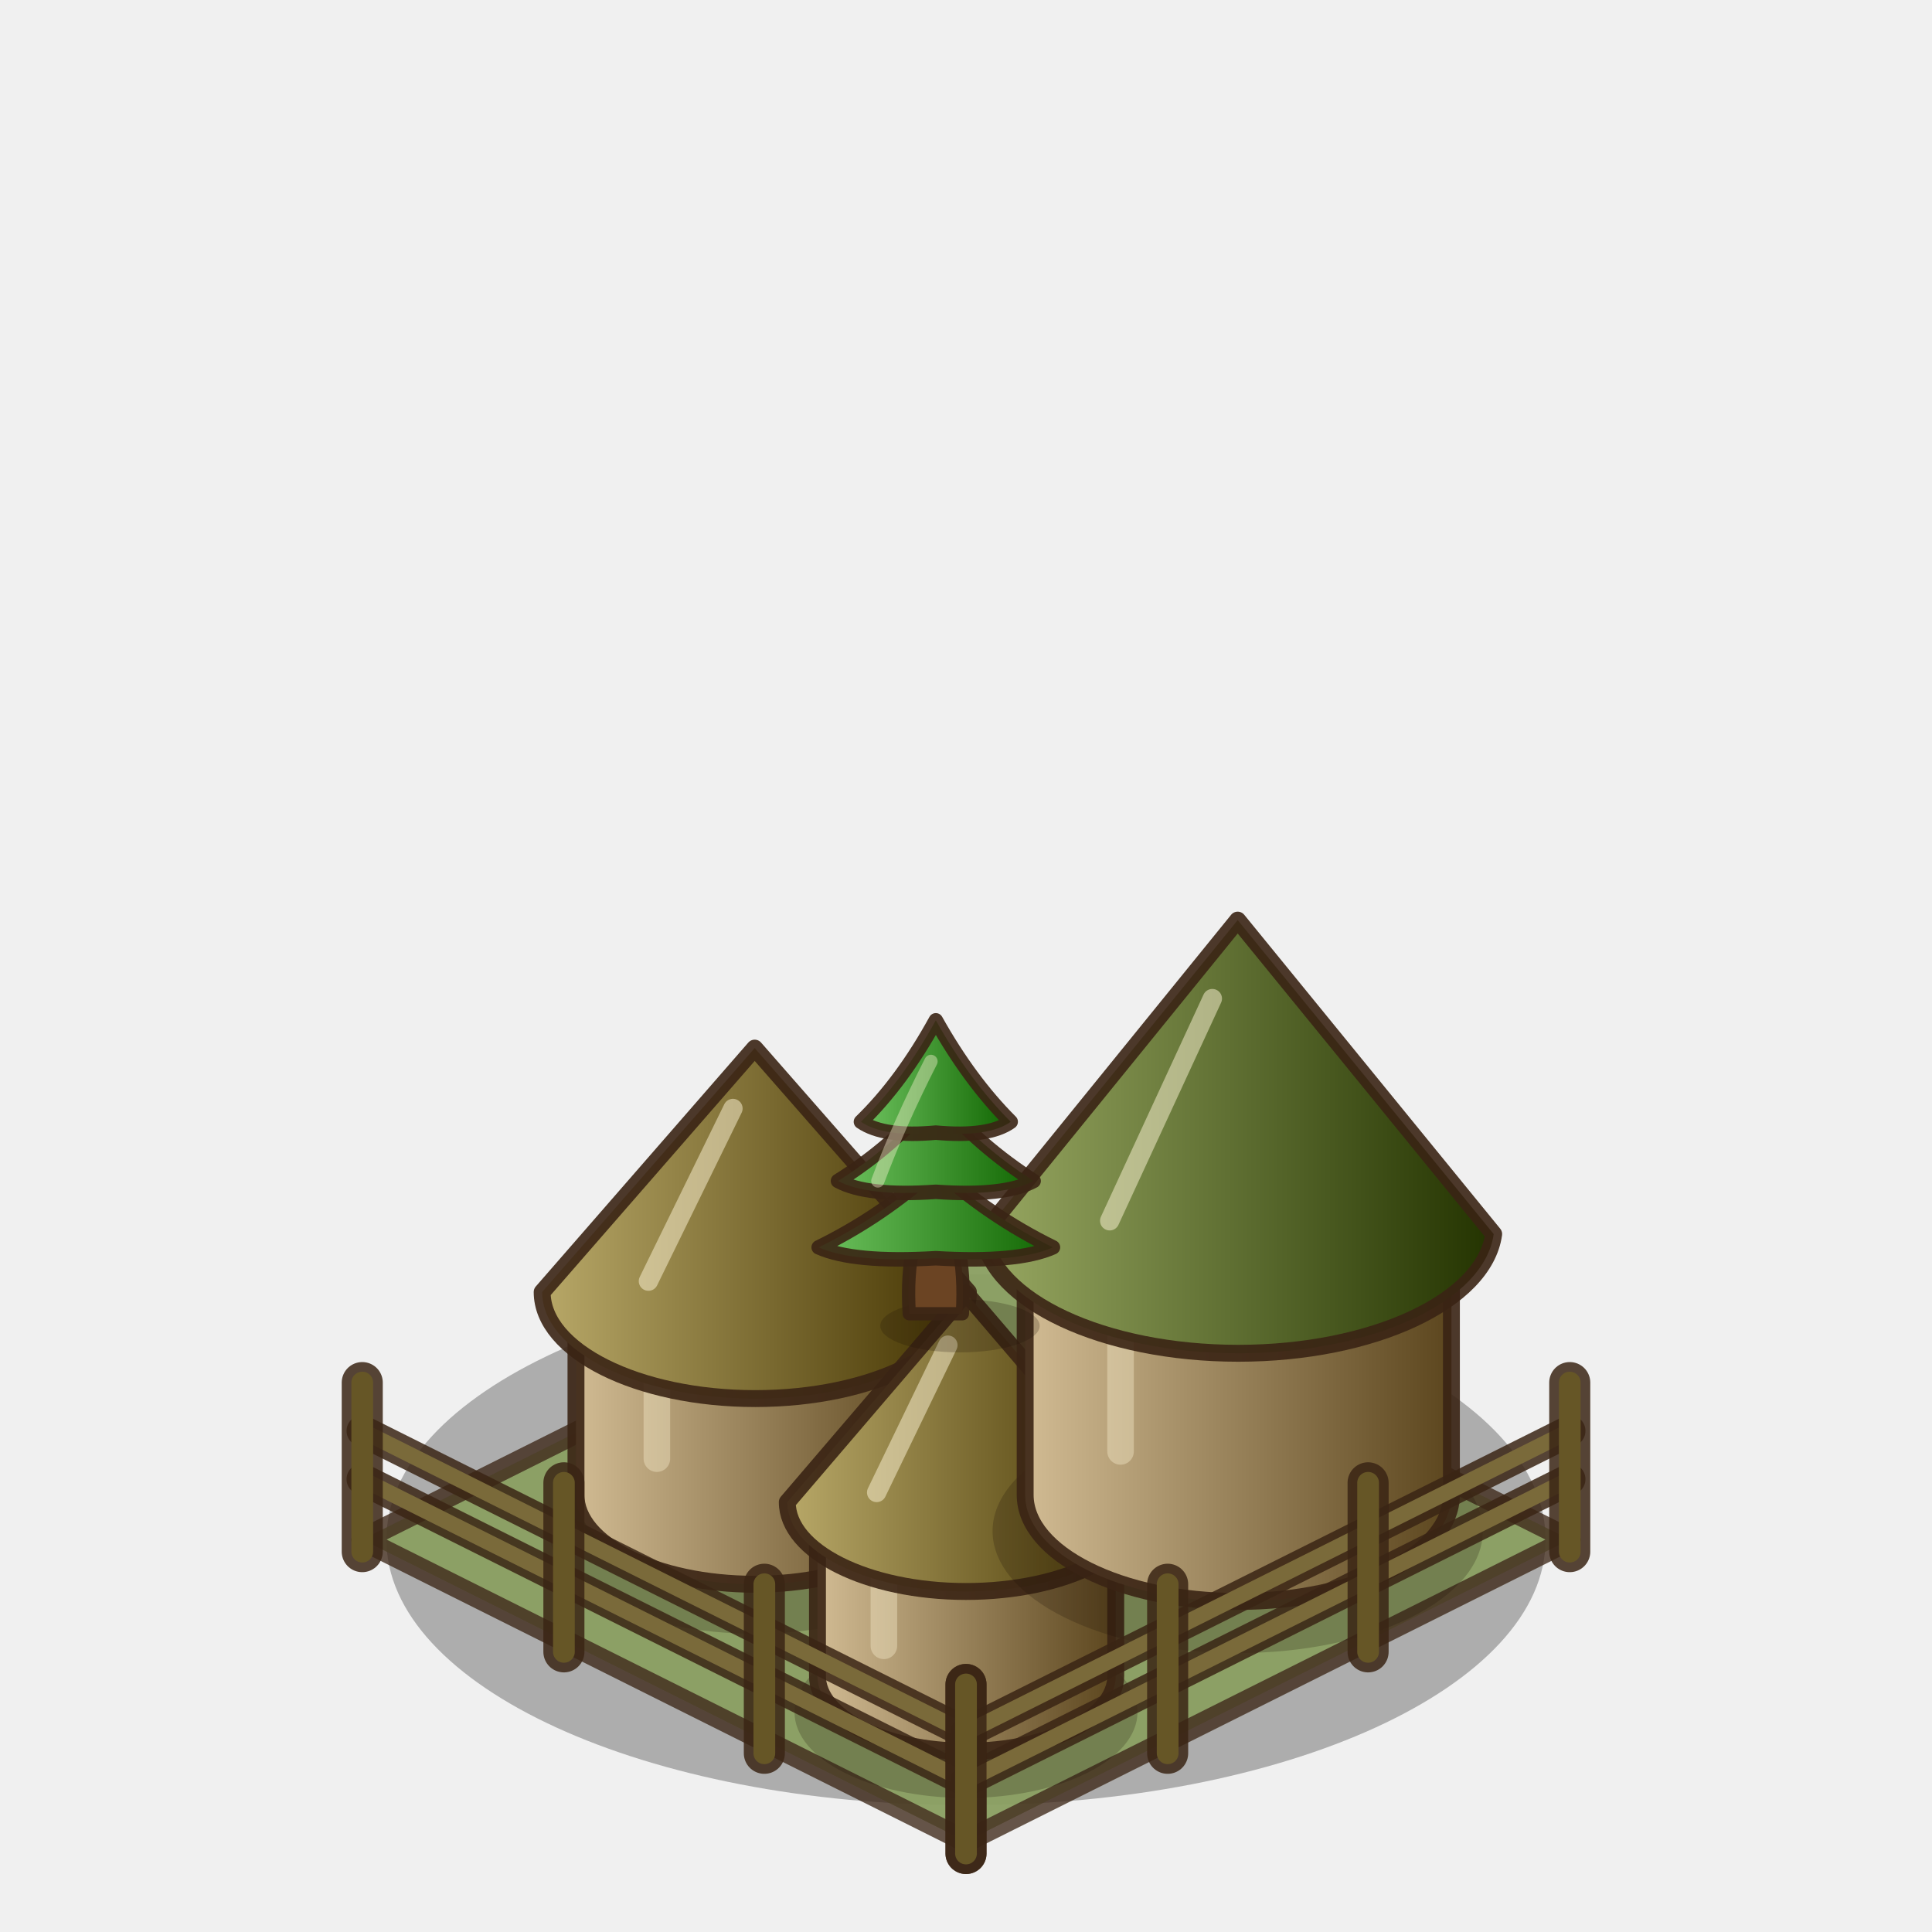
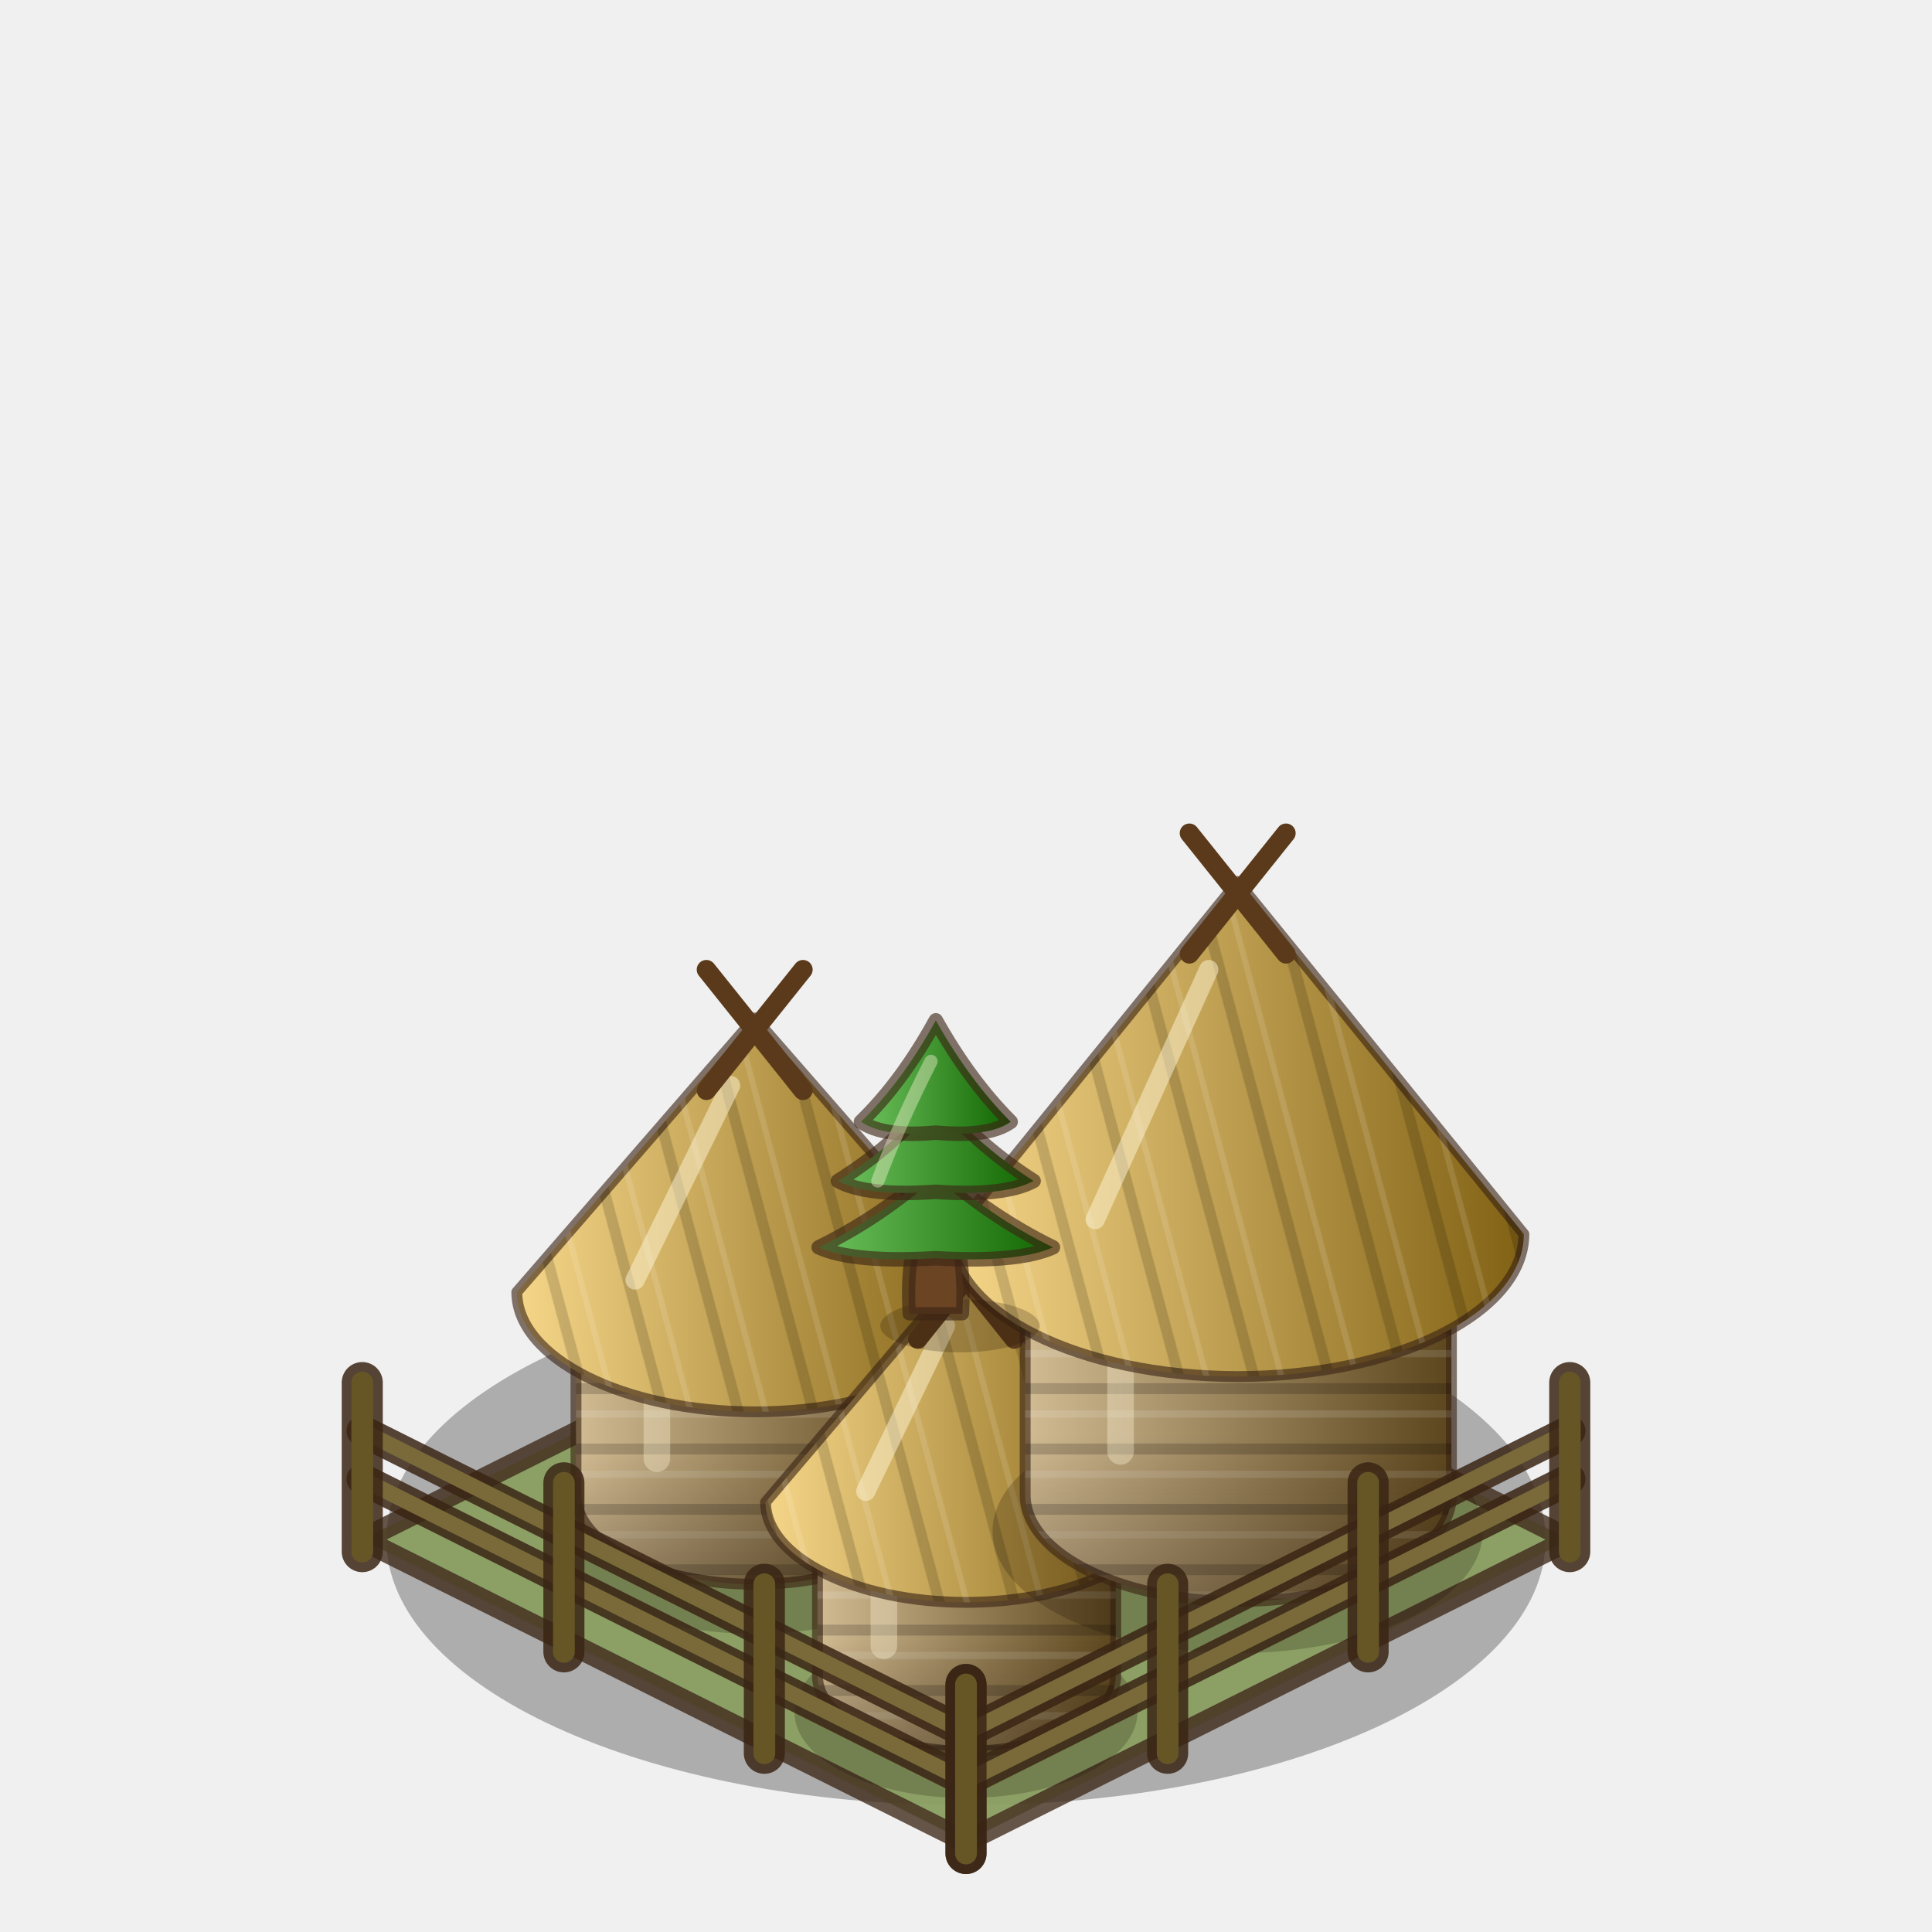
<svg xmlns="http://www.w3.org/2000/svg" viewBox="0 0 256 256" width="256" height="256">
  <defs>
    <pattern id="gtex" width="6" height="6" patternUnits="userSpaceOnUse">
      <circle cx="1.5" cy="1.5" r="0.8" fill="#000" opacity="0.18" />
      <circle cx="4.5" cy="4" r="0.6" fill="#fff" opacity="0.18" />
    </pattern>
    <pattern id="stripes" width="8" height="8" patternUnits="userSpaceOnUse" patternTransform="rotate(45)">
      <rect width="4" height="8" fill="#fff" opacity="0.35" />
    </pattern>
+     <linearGradient id="ao" x1="0" y1="0" x2="0" y2="1">
+       <stop offset="0.55" stop-color="#1a0e04" stop-opacity="0" />
+       <stop offset="1" stop-color="#1a0e04" stop-opacity="0.3" />
+     </linearGradient>
    <pattern id="stonetex" width="12" height="7" patternUnits="userSpaceOnUse">
      <path d="M0,3.5 h12 M6,0 v3.5 M0,3.5 v3.5 M12,3.5 v3.5" stroke="#000" stroke-width="0.9" fill="none" opacity="0.16" />
+     </pattern>
+     <pattern id="marbletex" width="16" height="16" patternUnits="userSpaceOnUse">
+       <path d="M0,10 q4,-3 8,0 t8,0 M-2,3 q5,2 10,-1 t8,1" stroke="#000" stroke-width="0.6" fill="none" opacity="0.08" />
+     </pattern>
+     <pattern id="sandtex" width="14" height="8" patternUnits="userSpaceOnUse">
+       <path d="M0,4 h14 M7,0 v4 M0,4 v4 M14,4 v4" stroke="#000" stroke-width="0.8" fill="none" opacity="0.13" />
+     </pattern>
+     <pattern id="hidetex" width="10" height="10" patternUnits="userSpaceOnUse">
+       <path d="M0,5 h10" stroke="#000" stroke-width="0.7" opacity="0.16" stroke-dasharray="1.5 2" />
+       <path d="M5,0 v10" stroke="#000" stroke-width="0.7" opacity="0.1" stroke-dasharray="1.5 2" />
+     </pattern>
+     <pattern id="plastertex" width="9" height="9" patternUnits="userSpaceOnUse">
+       <circle cx="2" cy="3" r="0.6" fill="#000" opacity="0.08" />
+       <circle cx="6.5" cy="7" r="0.5" fill="#fff" opacity="0.14" />
+     </pattern>
+     <pattern id="thatchtex" width="6" height="6" patternUnits="userSpaceOnUse" patternTransform="rotate(75)">
+       <path d="M0,3 h6" stroke="#000" stroke-width="0.9" opacity="0.16" />
+       <path d="M0,0.8 h6" stroke="#fff" stroke-width="0.5" opacity="0.12" />
+     </pattern>
+     <pattern id="mosaictex" width="4" height="4" patternUnits="userSpaceOnUse">
+       <rect width="2" height="2" fill="#fff" opacity="0.3" />
+       <rect x="2" y="2" width="2" height="2" fill="#000" opacity="0.14" />
+     </pattern>
+     <pattern id="tiletex" width="6" height="4" patternUnits="userSpaceOnUse">
+       <path d="M0,4 a3,3 0 0 1 6,0" stroke="#000" stroke-width="0.6" fill="none" opacity="0.14" />
    </pattern>
    <pattern id="planktex" width="12" height="5" patternUnits="userSpaceOnUse">
      <path d="M0,2.5 h12" stroke="#000" stroke-width="0.9" opacity="0.18" />
      <path d="M0,4.6 h12" stroke="#fff" stroke-width="0.6" opacity="0.12" />
    </pattern>
  </defs>
  <defs>
    <linearGradient id="g0" x1="0" y1="0" x2="1" y2="0">
      <stop offset="0" stop-color="#d1bb93" />
      <stop offset="1" stop-color="#5c461e" />
    </linearGradient>
    <linearGradient id="g1" x1="0" y1="0" x2="1" y2="0">
-       <stop offset="0" stop-color="#b8a868" />
-       <stop offset="1" stop-color="#433300" />
+       <stop offset="0" stop-color="#f6d688" />
+       <stop offset="1" stop-color="#816113" />
    </linearGradient>
    <linearGradient id="g2" x1="0" y1="0" x2="1" y2="0">
-       <stop offset="0" stop-color="#98a862" />
-       <stop offset="1" stop-color="#233300" />
-     </linearGradient>
-     <linearGradient id="g3" x1="0" y1="0" x2="1" y2="0">
      <stop offset="0" stop-color="#6dc25e" />
      <stop offset="1" stop-color="#116602" />
    </linearGradient>
  </defs>
  <g transform="translate(-32,92) scale(1.6)">
    <ellipse cx="100" cy="70" rx="48" ry="22" fill="#000" opacity="0.28" />
    <polygon points="100,45 150,70 100,95 50,70" fill="#8aa062" opacity="0.95" stroke="#3a2414" stroke-width="1.8" stroke-opacity="0.8" stroke-linejoin="round" stroke-linecap="round" />
    <ellipse cx="82.5" cy="69.3" rx="17" ry="8.5" fill="#1a0e04" opacity="0.22" />
-     <path d="M67.7,49.5 v16.8 a14.8,7.4 0 0 0 29.6,0 v-16.8 z" fill="url(#g0)" stroke="#3a2414" stroke-width="1.4" stroke-opacity="0.9" stroke-linejoin="round" stroke-linecap="round" />
-     <ellipse cx="82.5" cy="49.5" rx="14.8" ry="7.4" fill="#ead4ac" stroke="#3a2414" stroke-width="1.4" stroke-opacity="0.9" stroke-linejoin="round" stroke-linecap="round" />
+     <path d="M67.7,49.5 v16.8 a14.8,7.4 0 0 0 29.6,0 v-16.8 z" fill="url(#g0)" stroke="#3a2414" stroke-width="0.9" stroke-opacity="0.62" stroke-linejoin="round" stroke-linecap="round" />
+     <path d="M67.7,49.5 v16.8 a14.8,7.4 0 0 0 29.6,0 v-16.8 z" fill="url(#planktex)" />
+     <path d="M67.7,49.5 v16.8 a14.8,7.4 0 0 0 29.6,0 v-16.8 z" fill="url(#ao)" />
+     <ellipse cx="82.5" cy="49.5" rx="14.8" ry="7.4" fill="#ead4ac" stroke="#3a2414" stroke-width="0.9" stroke-opacity="0.62" stroke-linejoin="round" stroke-linecap="round" />
    <line x1="74.4" y1="53.9" x2="74.4" y2="63.3" stroke="#fff6d8" stroke-width="2.2" stroke-linecap="round" opacity="0.35" />
-     <path d="M64.9,49.5 a17.6,8.8 0 0 0 35.3,0 L82.5,29.3 z" fill="url(#g1)" stroke="#3a2414" stroke-width="1.4" stroke-opacity="0.9" stroke-linejoin="round" stroke-linecap="round" />
-     <line x1="73.7" y1="48.6" x2="80.7" y2="34.3" stroke="#fff6d8" stroke-width="1.6" stroke-linecap="round" opacity="0.5" />
+     <path d="M62.8,49.5 a19.7,9.9 0 0 0 39.5,0 L82.5,26.8 z" fill="url(#g1)" stroke="#3a2414" stroke-width="0.9" stroke-opacity="0.62" stroke-linejoin="round" stroke-linecap="round" />
+     <path d="M62.8,49.5 a19.7,9.9 0 0 0 39.5,0 L82.5,26.8 z" fill="url(#thatchtex)" />
+     <line x1="72.6" y1="48.5" x2="80.5" y2="32.4" stroke="#fff6d8" stroke-width="1.6" stroke-linecap="round" opacity="0.5" />
+     <line x1="78.5" y1="32.8" x2="86.5" y2="22.8" stroke="#5a3a1a" stroke-width="1.6" stroke-linecap="round" />
+     <line x1="86.5" y1="32.8" x2="78.5" y2="22.8" stroke="#5a3a1a" stroke-width="1.6" stroke-linecap="round" />
    <ellipse cx="100" cy="84.3" rx="14.2" ry="7.1" fill="#1a0e04" opacity="0.22" />
-     <path d="M87.7,66.9 v14.4 a12.3,6.2 0 0 0 24.7,0 v-14.4 z" fill="url(#g0)" stroke="#3a2414" stroke-width="1.4" stroke-opacity="0.9" stroke-linejoin="round" stroke-linecap="round" />
-     <ellipse cx="100" cy="66.9" rx="12.3" ry="6.2" fill="#ead4ac" stroke="#3a2414" stroke-width="1.4" stroke-opacity="0.9" stroke-linejoin="round" stroke-linecap="round" />
+     <path d="M87.7,66.9 v14.4 a12.3,6.2 0 0 0 24.7,0 v-14.4 z" fill="url(#g0)" stroke="#3a2414" stroke-width="0.9" stroke-opacity="0.62" stroke-linejoin="round" stroke-linecap="round" />
+     <path d="M87.7,66.9 v14.4 a12.3,6.2 0 0 0 24.7,0 v-14.4 z" fill="url(#planktex)" />
+     <path d="M87.7,66.9 v14.4 a12.3,6.2 0 0 0 24.7,0 v-14.4 z" fill="url(#ao)" />
+     <ellipse cx="100" cy="66.9" rx="12.3" ry="6.2" fill="#ead4ac" stroke="#3a2414" stroke-width="0.9" stroke-opacity="0.62" stroke-linejoin="round" stroke-linecap="round" />
    <line x1="93.2" y1="70.6" x2="93.2" y2="78.8" stroke="#fff6d8" stroke-width="2.2" stroke-linecap="round" opacity="0.35" />
-     <path d="M85.2,66.9 a14.8,7.4 0 0 0 29.6,0 L100,49.6 z" fill="url(#g1)" stroke="#3a2414" stroke-width="1.4" stroke-opacity="0.9" stroke-linejoin="round" stroke-linecap="round" />
-     <line x1="92.6" y1="66.1" x2="98.5" y2="53.9" stroke="#fff6d8" stroke-width="1.6" stroke-linecap="round" opacity="0.5" />
+     <path d="M83.4,66.9 a16.6,8.3 0 0 0 33.2,0 L100,47.4 z" fill="url(#g1)" stroke="#3a2414" stroke-width="0.9" stroke-opacity="0.62" stroke-linejoin="round" stroke-linecap="round" />
+     <path d="M83.4,66.9 a16.6,8.3 0 0 0 33.2,0 L100,47.4 z" fill="url(#thatchtex)" />
+     <line x1="91.7" y1="66" x2="98.3" y2="52.3" stroke="#fff6d8" stroke-width="1.6" stroke-linecap="round" opacity="0.5" />
+     <line x1="96" y1="53.4" x2="104" y2="43.4" stroke="#5a3a1a" stroke-width="1.6" stroke-linecap="round" />
+     <line x1="104" y1="53.4" x2="96" y2="43.4" stroke="#5a3a1a" stroke-width="1.6" stroke-linecap="round" />
    <ellipse cx="122.5" cy="69.3" rx="20.3" ry="10.1" fill="#1a0e04" opacity="0.22" />
-     <path d="M104.9,44.7 v21.6 a17.6,8.8 0 0 0 35.3,0 v-21.6 z" fill="url(#g0)" stroke="#3a2414" stroke-width="1.4" stroke-opacity="0.9" stroke-linejoin="round" stroke-linecap="round" />
-     <ellipse cx="122.5" cy="44.7" rx="17.6" ry="8.8" fill="#ead4ac" stroke="#3a2414" stroke-width="1.4" stroke-opacity="0.9" stroke-linejoin="round" stroke-linecap="round" />
+     <path d="M104.9,44.7 v21.6 a17.6,8.8 0 0 0 35.3,0 v-21.6 z" fill="url(#g0)" stroke="#3a2414" stroke-width="0.9" stroke-opacity="0.62" stroke-linejoin="round" stroke-linecap="round" />
+     <path d="M104.9,44.7 v21.6 a17.6,8.8 0 0 0 35.3,0 v-21.6 z" fill="url(#planktex)" />
+     <path d="M104.9,44.7 v21.6 a17.6,8.8 0 0 0 35.3,0 v-21.6 z" fill="url(#ao)" />
+     <ellipse cx="122.5" cy="44.7" rx="17.6" ry="8.8" fill="#ead4ac" stroke="#3a2414" stroke-width="0.9" stroke-opacity="0.62" stroke-linejoin="round" stroke-linecap="round" />
    <line x1="112.8" y1="49.9" x2="112.8" y2="62.7" stroke="#fff6d8" stroke-width="2.2" stroke-linecap="round" opacity="0.35" />
-     <path d="M101.4,44.7 a21.2,10.6 0 0 0 42.3,0 L122.5,18.7 z" fill="url(#g2)" stroke="#3a2414" stroke-width="1.4" stroke-opacity="0.9" stroke-linejoin="round" stroke-linecap="round" />
-     <line x1="111.9" y1="43.6" x2="120.4" y2="25.2" stroke="#fff6d8" stroke-width="1.6" stroke-linecap="round" opacity="0.5" />
+     <path d="M98.8,44.7 a23.7,11.8 0 0 0 47.4,0 L122.5,15.5 z" fill="url(#g1)" stroke="#3a2414" stroke-width="0.9" stroke-opacity="0.62" stroke-linejoin="round" stroke-linecap="round" />
+     <path d="M98.8,44.7 a23.7,11.8 0 0 0 47.4,0 L122.5,15.5 z" fill="url(#thatchtex)" />
+     <line x1="110.7" y1="43.5" x2="120.1" y2="22.8" stroke="#fff6d8" stroke-width="1.6" stroke-linecap="round" opacity="0.5" />
+     <line x1="118.5" y1="21.5" x2="126.5" y2="11.5" stroke="#5a3a1a" stroke-width="1.6" stroke-linecap="round" />
+     <line x1="126.5" y1="21.5" x2="118.5" y2="11.5" stroke="#5a3a1a" stroke-width="1.6" stroke-linecap="round" />
    <line x1="50" y1="65" x2="100" y2="90" stroke="#3a2414" stroke-width="2.6" stroke-linecap="round" opacity="0.85" />
    <line x1="50" y1="65" x2="100" y2="90" stroke="#7a6a3a" stroke-width="1.3" stroke-linecap="round" />
    <line x1="50" y1="61" x2="100" y2="86" stroke="#3a2414" stroke-width="2.6" stroke-linecap="round" opacity="0.85" />
    <line x1="50" y1="61" x2="100" y2="86" stroke="#7a6a3a" stroke-width="1.3" stroke-linecap="round" />
    <line x1="50" y1="71" x2="50" y2="57" stroke="#3a2414" stroke-width="3.4" stroke-linecap="round" opacity="0.85" />
    <line x1="50" y1="71" x2="50" y2="57" stroke="#665626" stroke-width="1.8" stroke-linecap="round" />
    <line x1="66.7" y1="79.3" x2="66.7" y2="65.3" stroke="#3a2414" stroke-width="3.4" stroke-linecap="round" opacity="0.85" />
    <line x1="66.7" y1="79.3" x2="66.7" y2="65.3" stroke="#665626" stroke-width="1.8" stroke-linecap="round" />
    <line x1="83.3" y1="87.7" x2="83.3" y2="73.7" stroke="#3a2414" stroke-width="3.4" stroke-linecap="round" opacity="0.85" />
    <line x1="83.3" y1="87.7" x2="83.3" y2="73.7" stroke="#665626" stroke-width="1.8" stroke-linecap="round" />
    <line x1="100" y1="96" x2="100" y2="82" stroke="#3a2414" stroke-width="3.4" stroke-linecap="round" opacity="0.85" />
    <line x1="100" y1="96" x2="100" y2="82" stroke="#665626" stroke-width="1.8" stroke-linecap="round" />
    <line x1="100" y1="90" x2="150" y2="65" stroke="#3a2414" stroke-width="2.6" stroke-linecap="round" opacity="0.85" />
    <line x1="100" y1="90" x2="150" y2="65" stroke="#7a6a3a" stroke-width="1.3" stroke-linecap="round" />
    <line x1="100" y1="86" x2="150" y2="61" stroke="#3a2414" stroke-width="2.6" stroke-linecap="round" opacity="0.85" />
    <line x1="100" y1="86" x2="150" y2="61" stroke="#7a6a3a" stroke-width="1.3" stroke-linecap="round" />
    <line x1="100" y1="96" x2="100" y2="82" stroke="#3a2414" stroke-width="3.4" stroke-linecap="round" opacity="0.85" />
    <line x1="100" y1="96" x2="100" y2="82" stroke="#665626" stroke-width="1.8" stroke-linecap="round" />
    <line x1="116.7" y1="87.7" x2="116.7" y2="73.7" stroke="#3a2414" stroke-width="3.4" stroke-linecap="round" opacity="0.85" />
    <line x1="116.7" y1="87.7" x2="116.7" y2="73.7" stroke="#665626" stroke-width="1.8" stroke-linecap="round" />
    <line x1="133.3" y1="79.3" x2="133.3" y2="65.3" stroke="#3a2414" stroke-width="3.4" stroke-linecap="round" opacity="0.85" />
    <line x1="133.3" y1="79.3" x2="133.3" y2="65.3" stroke="#665626" stroke-width="1.8" stroke-linecap="round" />
    <line x1="150" y1="71" x2="150" y2="57" stroke="#3a2414" stroke-width="3.4" stroke-linecap="round" opacity="0.85" />
    <line x1="150" y1="71" x2="150" y2="57" stroke="#665626" stroke-width="1.8" stroke-linecap="round" />
    <ellipse cx="99.5" cy="52.3" rx="6.6" ry="2.2" fill="#1a0e04" opacity="0.22" />
-     <path d="M95.3,51.3 q-0.4,-6.6 2.2,-9.2 q2.6,2.6 2.2,9.2 z" fill="#6b4423" stroke="#3a2414" stroke-width="1.1" stroke-opacity="0.9" stroke-linejoin="round" stroke-linecap="round" />
-     <path d="M87.8,45.8 q5.3,-2.6 9.7,-6.6 q4.4,4 9.7,6.6 q-2.9,1.3 -9.7,0.9 q-6.8,0.4 -9.7,-0.9 z" fill="url(#g3)" stroke="#3a2414" stroke-width="1.2" stroke-opacity="0.9" stroke-linejoin="round" stroke-linecap="round" />
-     <path d="M89.4,40.3 q4.5,-2.8 8.1,-7 q3.7,4.2 8.1,7 q-2.4,1.3 -8.1,0.9 q-5.7,0.4 -8.1,-0.9 z" fill="url(#g3)" stroke="#3a2414" stroke-width="1.2" stroke-opacity="0.9" stroke-linejoin="round" stroke-linecap="round" />
-     <path d="M91.3,35.4 q3.4,-3.3 6.2,-8.4 q2.8,5 6.2,8.4 q-1.8,1.3 -6.2,0.9 q-4.3,0.4 -6.2,-0.9 z" fill="url(#g3)" stroke="#3a2414" stroke-width="1.2" stroke-opacity="0.9" stroke-linejoin="round" stroke-linecap="round" />
+     <path d="M95.3,51.3 q-0.4,-6.6 2.2,-9.2 q2.6,2.6 2.2,9.2 z" fill="#6b4423" stroke="#3a2414" stroke-width="1.1" stroke-opacity="0.62" stroke-linejoin="round" stroke-linecap="round" />
+     <path d="M87.8,45.8 q5.3,-2.6 9.7,-6.6 q4.4,4 9.7,6.6 q-2.9,1.3 -9.7,0.9 q-6.8,0.4 -9.7,-0.9 z" fill="url(#g2)" stroke="#3a2414" stroke-width="1.2" stroke-opacity="0.62" stroke-linejoin="round" stroke-linecap="round" />
+     <path d="M89.4,40.3 q4.5,-2.8 8.1,-7 q3.7,4.2 8.1,7 q-2.4,1.3 -8.1,0.9 q-5.7,0.4 -8.1,-0.9 z" fill="url(#g2)" stroke="#3a2414" stroke-width="1.2" stroke-opacity="0.62" stroke-linejoin="round" stroke-linecap="round" />
+     <path d="M91.3,35.4 q3.4,-3.3 6.2,-8.4 q2.8,5 6.2,8.4 q-1.8,1.3 -6.2,0.9 q-4.3,0.4 -6.2,-0.9 z" fill="url(#g2)" stroke="#3a2414" stroke-width="1.2" stroke-opacity="0.62" stroke-linejoin="round" stroke-linecap="round" />
    <path d="M92.7,40.3 q1.8,-4.8 4.4,-9.9" stroke="#fff6d8" stroke-width="1.1" fill="none" opacity="0.4" stroke-linecap="round" />
  </g>
</svg>
